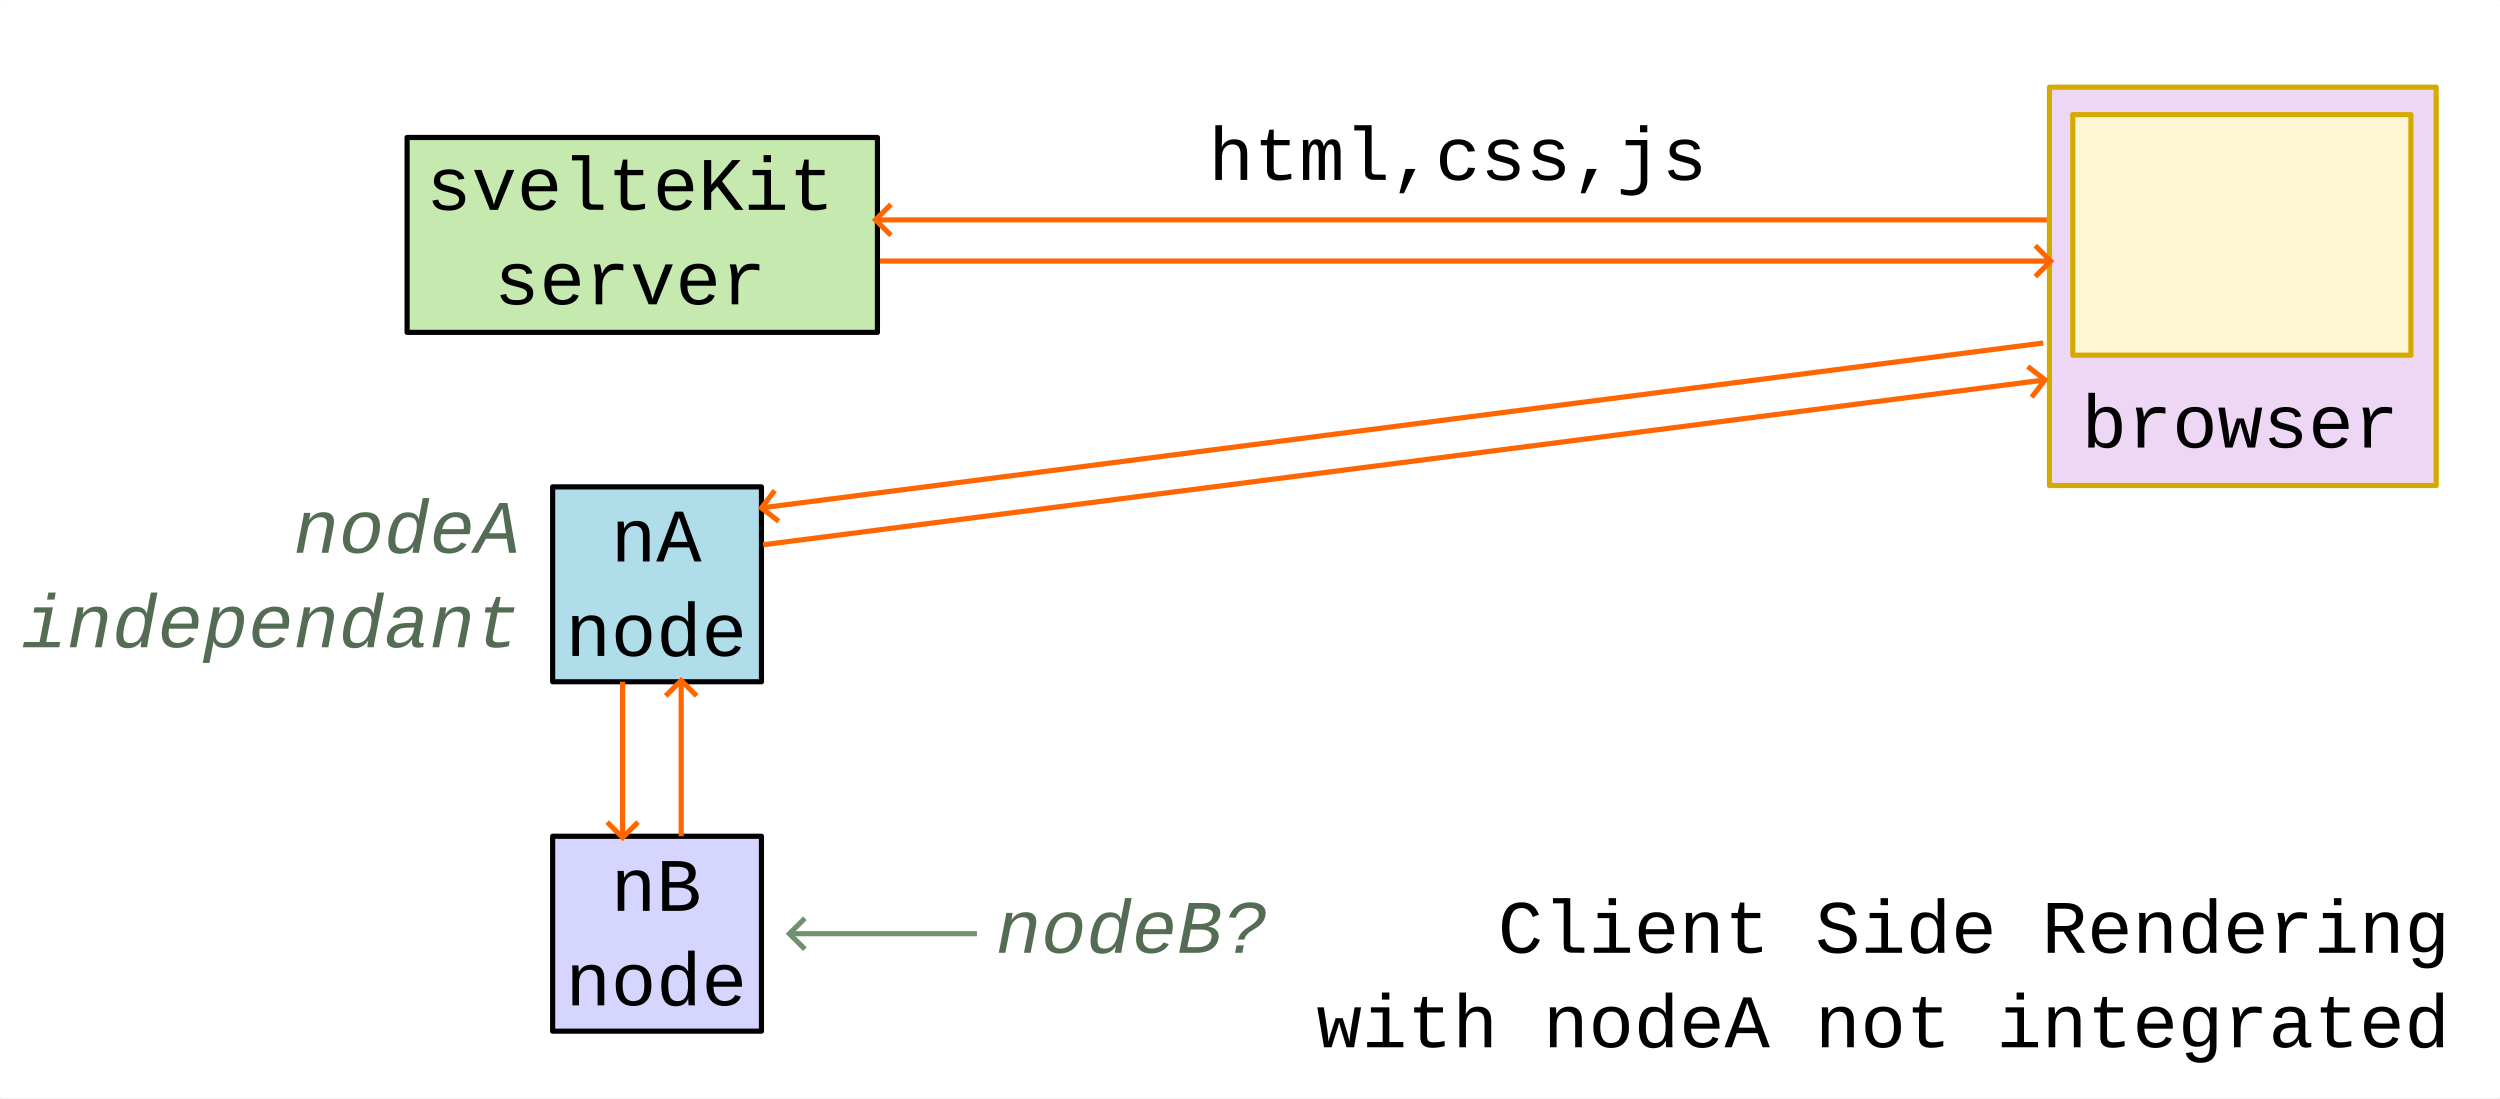
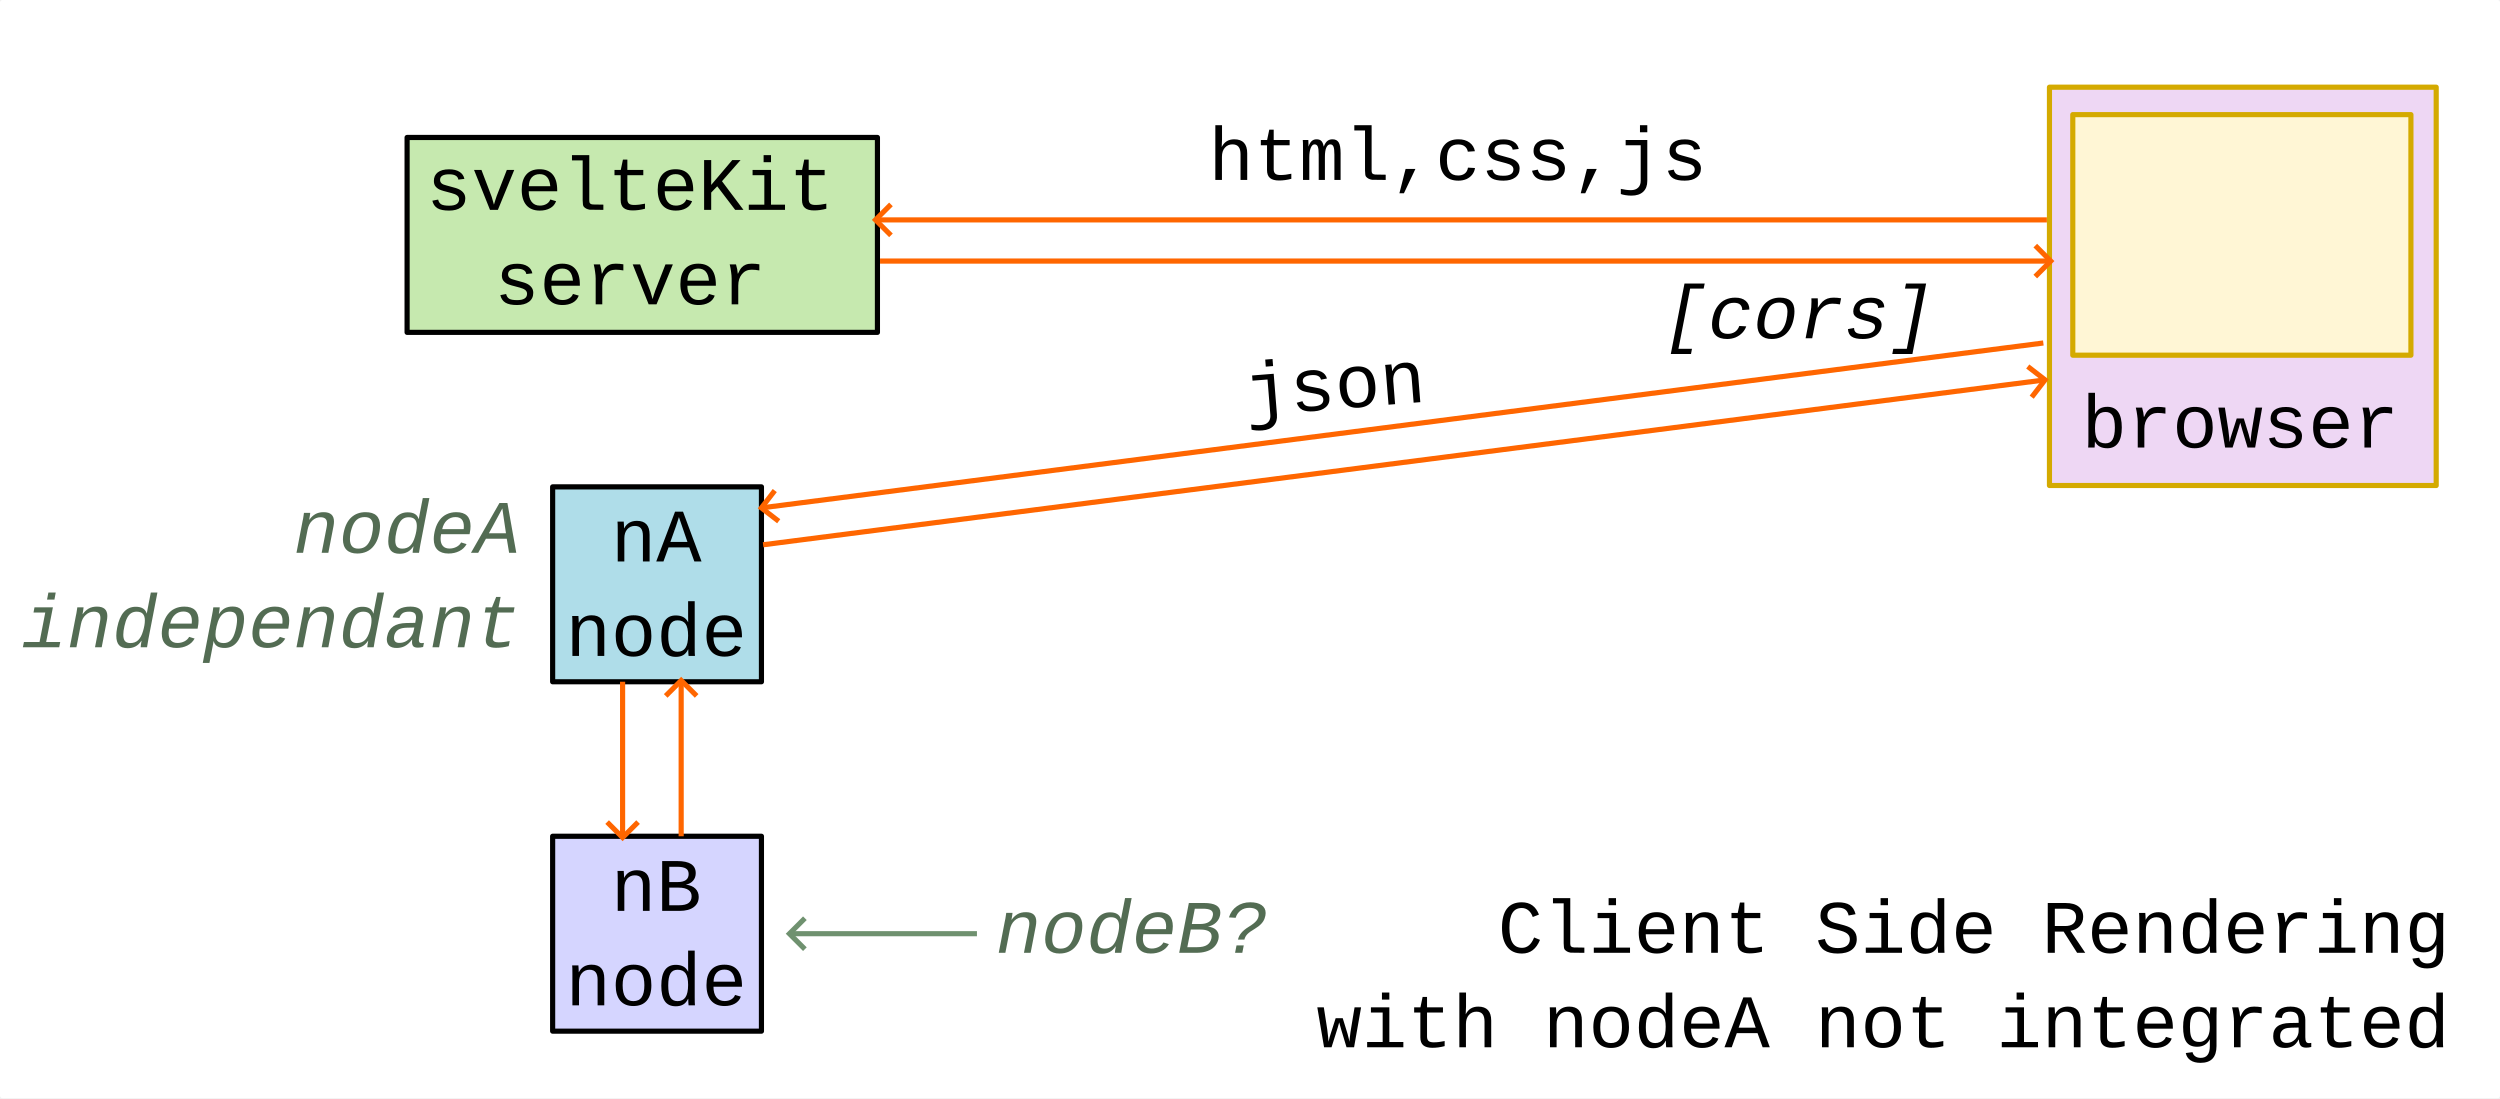
<svg xmlns="http://www.w3.org/2000/svg" width="485.411" height="213.237" viewBox="0 0 128.432 56.419" version="1.1" id="svg1">
  <defs id="defs1">
+     <rect x="265.782" y="4923.719" width="73.878" height="33.335" id="rect28" />
    <marker style="overflow:visible" id="ArrowWide" refX="0" refY="0" orient="auto-start-reverse" markerWidth="1" markerHeight="1" viewBox="0 0 1 1" preserveAspectRatio="xMidYMid">
      <path style="fill:none;stroke:context-stroke;stroke-width:1;stroke-linecap:butt" d="M 3,-3 0,0 3,3" transform="rotate(180,0.125,0)" id="path1" />
    </marker>
    <rect x="30.632" y="3574.088" width="102.709" height="45.048" id="rect16-4-4-1" />
    <rect x="34.236" y="3655.174" width="91.897" height="59.463" id="rect17-7-8-1" />
    <rect x="21.623" y="1703.706" width="126.134" height="51.354" id="rect70-2-5-7-3-3-9-3" />
    <marker style="overflow:visible" id="ArrowWide-9-1-6-9" refX="0" refY="0" orient="auto-start-reverse" markerWidth="1" markerHeight="1" viewBox="0 0 1 1" preserveAspectRatio="xMidYMid">
      <path style="fill:none;stroke:context-stroke;stroke-width:1;stroke-linecap:butt" d="M 3,-3 0,0 3,3" transform="rotate(180,0.125,0)" id="path1-7-4-3-1" />
    </marker>
    <marker style="overflow:visible" id="ArrowWide-9-9-9-8-96" refX="0" refY="0" orient="auto-start-reverse" markerWidth="1" markerHeight="1" viewBox="0 0 1 1" preserveAspectRatio="xMidYMid">
      <path style="fill:none;stroke:context-stroke;stroke-width:1;stroke-linecap:butt" d="M 3,-3 0,0 3,3" transform="rotate(180,0.125,0)" id="path1-7-3-2-5-9" />
    </marker>
    <rect x="34.236" y="3655.174" width="91.897" height="59.463" id="rect17-8-0-6-3" />
    <marker style="overflow:visible" id="ArrowWide-45-6-1-3" refX="0" refY="0" orient="auto-start-reverse" markerWidth="1" markerHeight="1" viewBox="0 0 1 1" preserveAspectRatio="xMidYMid">
      <path style="fill:none;stroke:context-stroke;stroke-width:1;stroke-linecap:butt" d="M 3,-3 0,0 3,3" transform="rotate(180,0.125,0)" id="path1-03-8-1-8" />
    </marker>
    <marker style="overflow:visible" id="ArrowWide-62-6-9-5-0" refX="0" refY="0" orient="auto-start-reverse" markerWidth="1" markerHeight="1" viewBox="0 0 1 1" preserveAspectRatio="xMidYMid">
      <path style="fill:none;stroke:context-stroke;stroke-width:1;stroke-linecap:butt" d="M 3,-3 0,0 3,3" transform="rotate(180,0.125,0)" id="path1-91-1-2-9-5" />
    </marker>
    <rect x="121.178" y="3633.876" width="172.533" height="40.119" id="rect22-6-8-6" />
    <rect x="133.341" y="3700.26" width="98.655" height="33.51" id="rect24-6-4-64" />
    <marker style="overflow:visible" id="ArrowWide-5-3-5-0-4" refX="0" refY="0" orient="auto-start-reverse" markerWidth="1" markerHeight="1" viewBox="0 0 1 1" preserveAspectRatio="xMidYMid">
      <path style="fill:none;stroke:context-stroke;stroke-width:1;stroke-linecap:butt" d="M 3,-3 0,0 3,3" transform="rotate(180,0.125,0)" id="path1-47-7-0-3-6" />
    </marker>
    <rect x="300" y="3697.519" width="234.717" height="59.463" id="rect25-4-0-2" />
    <rect x="194.677" y="4465.182" width="122.009" height="26.19" id="rect27-9" />
    <marker style="overflow:visible" id="ArrowWide-2" refX="0" refY="0" orient="auto-start-reverse" markerWidth="1" markerHeight="1" viewBox="0 0 1 1" preserveAspectRatio="xMidYMid">
      <path style="fill:none;stroke:context-stroke;stroke-width:1;stroke-linecap:butt" d="M 3,-3 0,0 3,3" transform="rotate(180,0.125,0)" id="path1-20" />
    </marker>
+     <rect x="202.715" y="4413.778" width="87.393" height="16.668" id="rect30-7" />
  </defs>
  <g id="layer1" transform="translate(-0.9865015,-1276.413)">
    <rect style="fill:#ffffff;stroke:#ffffff;stroke-width:0.265;stroke-linejoin:round;stroke-dasharray:none;stroke-dashoffset:0" id="rect26-7-4-7" width="128.167" height="56.154" x="1.119" y="1276.546" />
    <text xml:space="preserve" transform="matrix(0.2645833,0,0,0.2645833,11.56157,100.7918)" id="text26-1" style="font-size:14.667px;line-height:normal;font-family:'Liberation Mono';-inkscape-font-specification:'Liberation Mono';text-decoration-color:#000000;white-space:pre;shape-inside:url(#rect27-9);display:inline;fill:#000000;stroke-width:1;-inkscape-stroke:none;stop-color:#000000">
-       <tspan x="194.678" y="4478.232" id="tspan1">html,css,js</tspan>
+       <tspan x="194.678" y="4478.232" id="tspan2">html,css,js</tspan>
    </text>
    <rect style="fill:#afdde9;stroke:#000000;stroke-width:0.265;stroke-linejoin:round" id="rect19-5-7-4-6" width="10.727" height="10.012" x="29.377" y="1301.425" />
    <rect style="fill:#c6e9af;stroke:#000000;stroke-width:0.265;stroke-linejoin:round" id="rect19-27-7-9" width="24.163" height="10.012" x="21.9" y="1283.475" />
    <text xml:space="preserve" transform="matrix(0.2645833,0,0,0.2645833,11.66579,338.0981)" id="text14-2-6-8" style="font-size:14.667px;line-height:normal;font-family:'Liberation Mono';-inkscape-font-specification:'Liberation Mono';text-align:center;text-decoration-color:#000000;white-space:pre;shape-inside:url(#rect16-4-4-1);display:inline;fill:#000000;stroke-width:1;-inkscape-stroke:none;stop-color:#000000" x="38.249" y="0">
-       <tspan x="42.381" y="3587.138" id="tspan2">svelteKit
+       <tspan x="42.381" y="3587.138" id="tspan3">svelteKit
</tspan>
-       <tspan x="55.583" y="3605.472" id="tspan3">server</tspan>
+       <tspan x="55.583" y="3605.472" id="tspan4">server</tspan>
    </text>
    <text xml:space="preserve" transform="matrix(0.2645833,0,0,0.2645833,13.48309,334.7077)" id="text16-2-7-8" style="font-size:14.667px;line-height:normal;font-family:'Liberation Mono';-inkscape-font-specification:'Liberation Mono';text-align:center;text-decoration-color:#000000;white-space:pre;shape-inside:url(#rect17-7-8-1);display:inline;fill:#000000;stroke-width:1;-inkscape-stroke:none;stop-color:#000000" x="16.479" y="0">
-       <tspan x="71.383" y="3668.224" id="tspan4">nA
+       <tspan x="71.383" y="3668.224" id="tspan5">nA
</tspan>
-       <tspan x="62.582" y="3686.557" id="tspan5">node</tspan>
+       <tspan x="62.582" y="3686.557" id="tspan6">node</tspan>
    </text>
    <rect style="fill:#eed7f4;stroke:#d4aa00;stroke-width:0.265;stroke-linejoin:round" id="rect56-2-8-4-9-8-6-5-0-8-0" width="19.868" height="20.462" x="106.273" y="1280.893" />
    <rect style="fill:#fff6d5;stroke:#d4aa00;stroke-width:0.265;stroke-linejoin:round" id="rect56-2-8-3-4-3-9-9-8-2" width="17.371" height="12.358" x="107.471" y="1282.302" />
    <text xml:space="preserve" transform="matrix(0.2645833,0,0,0.2645833,93.66542,845.1796)" id="text70-6-3-8-2-1-3-7" style="font-size:14.667px;line-height:normal;font-family:'Liberation Mono';-inkscape-font-specification:'Liberation Mono';text-align:center;text-decoration-color:#000000;white-space:pre;shape-inside:url(#rect70-2-5-7-3-3-9-3);display:inline;fill:#000000;stroke-width:1;-inkscape-stroke:none;stop-color:#000000">
-       <tspan x="53.884" y="1716.755" id="tspan6">browser</tspan>
+       <tspan x="53.884" y="1716.755" id="tspan7">browser</tspan>
    </text>
    <path style="fill:#eef4d7;stroke:#ff6600;stroke-width:0.265;stroke-linejoin:round;stroke-dasharray:none;stroke-dashoffset:0;marker-end:url(#ArrowWide-9-1-6-9)" d="M 46.196,1289.825 H 106.273" id="path21-6-7-8-13" />
    <path style="fill:#eef4d7;stroke:#ff6600;stroke-width:0.265;stroke-linejoin:round;stroke-dasharray:none;stroke-dashoffset:0;marker-end:url(#ArrowWide-9-9-9-8-96)" d="M 106.141,1287.709 H 46.029" id="path21-6-9-7-9-2" />
    <rect style="fill:#d5d5ff;stroke:#000000;stroke-width:0.265;stroke-linejoin:round" id="rect19-5-6-1-6-1" width="10.727" height="10.012" x="29.377" y="1319.374" />
    <text xml:space="preserve" transform="matrix(0.2645833,0,0,0.2645833,13.48309,352.657)" id="text16-3-1-4-59" style="font-size:14.667px;line-height:normal;font-family:'Liberation Mono';-inkscape-font-specification:'Liberation Mono';text-align:center;text-decoration-color:#000000;white-space:pre;shape-inside:url(#rect17-8-0-6-3);display:inline;fill:#000000;stroke-width:1;-inkscape-stroke:none;stop-color:#000000" x="16.479" y="0">
-       <tspan x="71.383" y="3668.224" id="tspan7">nB
+       <tspan x="71.383" y="3668.224" id="tspan8">nB
</tspan>
-       <tspan x="62.582" y="3686.557" id="tspan8">node</tspan>
+       <tspan x="62.582" y="3686.557" id="tspan9">node</tspan>
    </text>
    <path style="fill:#ff6600;stroke:#ff6600;stroke-width:0.265;stroke-linejoin:round;marker-end:url(#ArrowWide-45-6-1-3)" d="m 32.971,1311.436 v 7.938" id="path19-0-5-3-49" />
    <path style="fill:#ff6600;stroke:#ff6600;stroke-width:0.265;stroke-linejoin:round;marker-end:url(#ArrowWide-62-6-9-5-0)" d="m 35.98,1319.374 v -7.938" id="path19-7-6-9-3-1" />
    <text xml:space="preserve" transform="matrix(0.2645833,0,0,0.2645833,-50.00298,339.8966)" id="text22-7-8-0" style="font-style:italic;font-variant:normal;font-weight:normal;font-stretch:normal;font-size:14.667px;line-height:normal;font-family:'Liberation Mono';-inkscape-font-specification:'Liberation Mono Italic';text-align:end;text-decoration-color:#000000;white-space:pre;shape-inside:url(#rect22-6-8-6);display:inline;fill:#536c53;stroke-width:1;-inkscape-stroke:none;stop-color:#000000" x="95.441" y="0">
-       <tspan x="249.704" y="3646.927" id="tspan9">nodeA
+       <tspan x="249.704" y="3646.927" id="tspan10">nodeA
</tspan>
-       <tspan x="196.895" y="3665.261" id="tspan10">independant</tspan>
+       <tspan x="196.895" y="3665.261" id="tspan11">independant</tspan>
    </text>
    <text xml:space="preserve" transform="matrix(0.2645833,0,0,0.2645833,16.86195,342.8818)" id="text24-6-6-5" style="font-style:italic;font-variant:normal;font-weight:normal;font-stretch:normal;font-size:14.667px;line-height:normal;font-family:'Liberation Mono';-inkscape-font-specification:'Liberation Mono Italic';text-decoration-color:#000000;white-space:pre;shape-inside:url(#rect24-6-4-64);display:inline;fill:#536c53;stroke-width:1;-inkscape-stroke:none;stop-color:#000000">
-       <tspan x="133.342" y="3713.31" id="tspan11">nodeB?</tspan>
+       <tspan x="133.342" y="3713.31" id="tspan12">nodeB?</tspan>
    </text>
    <path style="fill:#eef4d7;stroke:#6f916f;stroke-width:0.265;stroke-linejoin:round;stroke-dasharray:none;stroke-dashoffset:0;marker-end:url(#ArrowWide-5-3-5-0-4)" d="M 51.175,1324.38 H 41.607" id="path21-5-5-6-4-0" />
    <text xml:space="preserve" transform="matrix(0.2645833,0,0,0.2645833,-14.64013,343.6074)" id="text25-5-8-48" style="font-size:14.667px;line-height:normal;font-family:'Liberation Mono';-inkscape-font-specification:'Liberation Mono';text-align:end;text-decoration-color:#000000;white-space:pre;shape-inside:url(#rect25-4-0-2);display:inline;fill:#000000;stroke-width:1;-inkscape-stroke:none;stop-color:#000000" x="218.597" y="0">
-       <tspan x="349.886" y="3710.57" id="tspan12">Client Side Rendering
+       <tspan x="349.886" y="3710.57" id="tspan13">Client Side Rendering
</tspan>
-       <tspan x="314.68" y="3728.903" id="tspan13">with nodeA not integrated</tspan>
+       <tspan x="314.68" y="3728.903" id="tspan14">with nodeA not integrated</tspan>
    </text>
    <path style="fill:#ffffff;stroke:#ff6600;stroke-width:0.265;stroke-linejoin:round;stroke-dasharray:none;stroke-dashoffset:0;marker-start:url(#ArrowWide)" d="m 40.167,1302.496 65.792,-8.463" id="path31" />
    <path style="fill:#ffffff;stroke:#ff6600;stroke-width:0.265;stroke-linejoin:round;stroke-dasharray:none;stroke-dashoffset:0;marker-start:url(#ArrowWide-2)" d="m 105.982,1295.936 -65.792,8.463" id="path31-5" />
+     <text xml:space="preserve" transform="matrix(0.2637536,-0.02093753,0.02093753,0.2637536,-81.14996,134.4358)" id="text30-3" style="font-size:14.667px;line-height:normal;font-family:'Liberation Mono';-inkscape-font-specification:'Liberation Mono';text-decoration-color:#000000;white-space:pre;shape-inside:url(#rect30-7);display:inline;fill:#000000;stroke-width:1;-inkscape-stroke:none;stop-color:#000000">
+       <tspan x="202.715" y="4426.827" id="tspan15">json</tspan>
+     </text>
+     <text xml:space="preserve" transform="matrix(0.2645833,0,0,0.2645833,10.50298,-12.39564)" id="text15" style="font-style:italic;font-variant:normal;font-weight:normal;font-stretch:normal;font-size:14.667px;line-height:normal;font-family:'Liberation Mono';-inkscape-font-specification:'Liberation Mono Italic';text-align:end;text-decoration-color:#000000;white-space:pre;shape-inside:url(#rect28);fill:#000000;stroke-width:1;-inkscape-stroke:none;stop-color:#000000">
+       <tspan x="286.851" y="4936.769" id="tspan16">[cors]</tspan>
+     </text>
  </g>
</svg>
